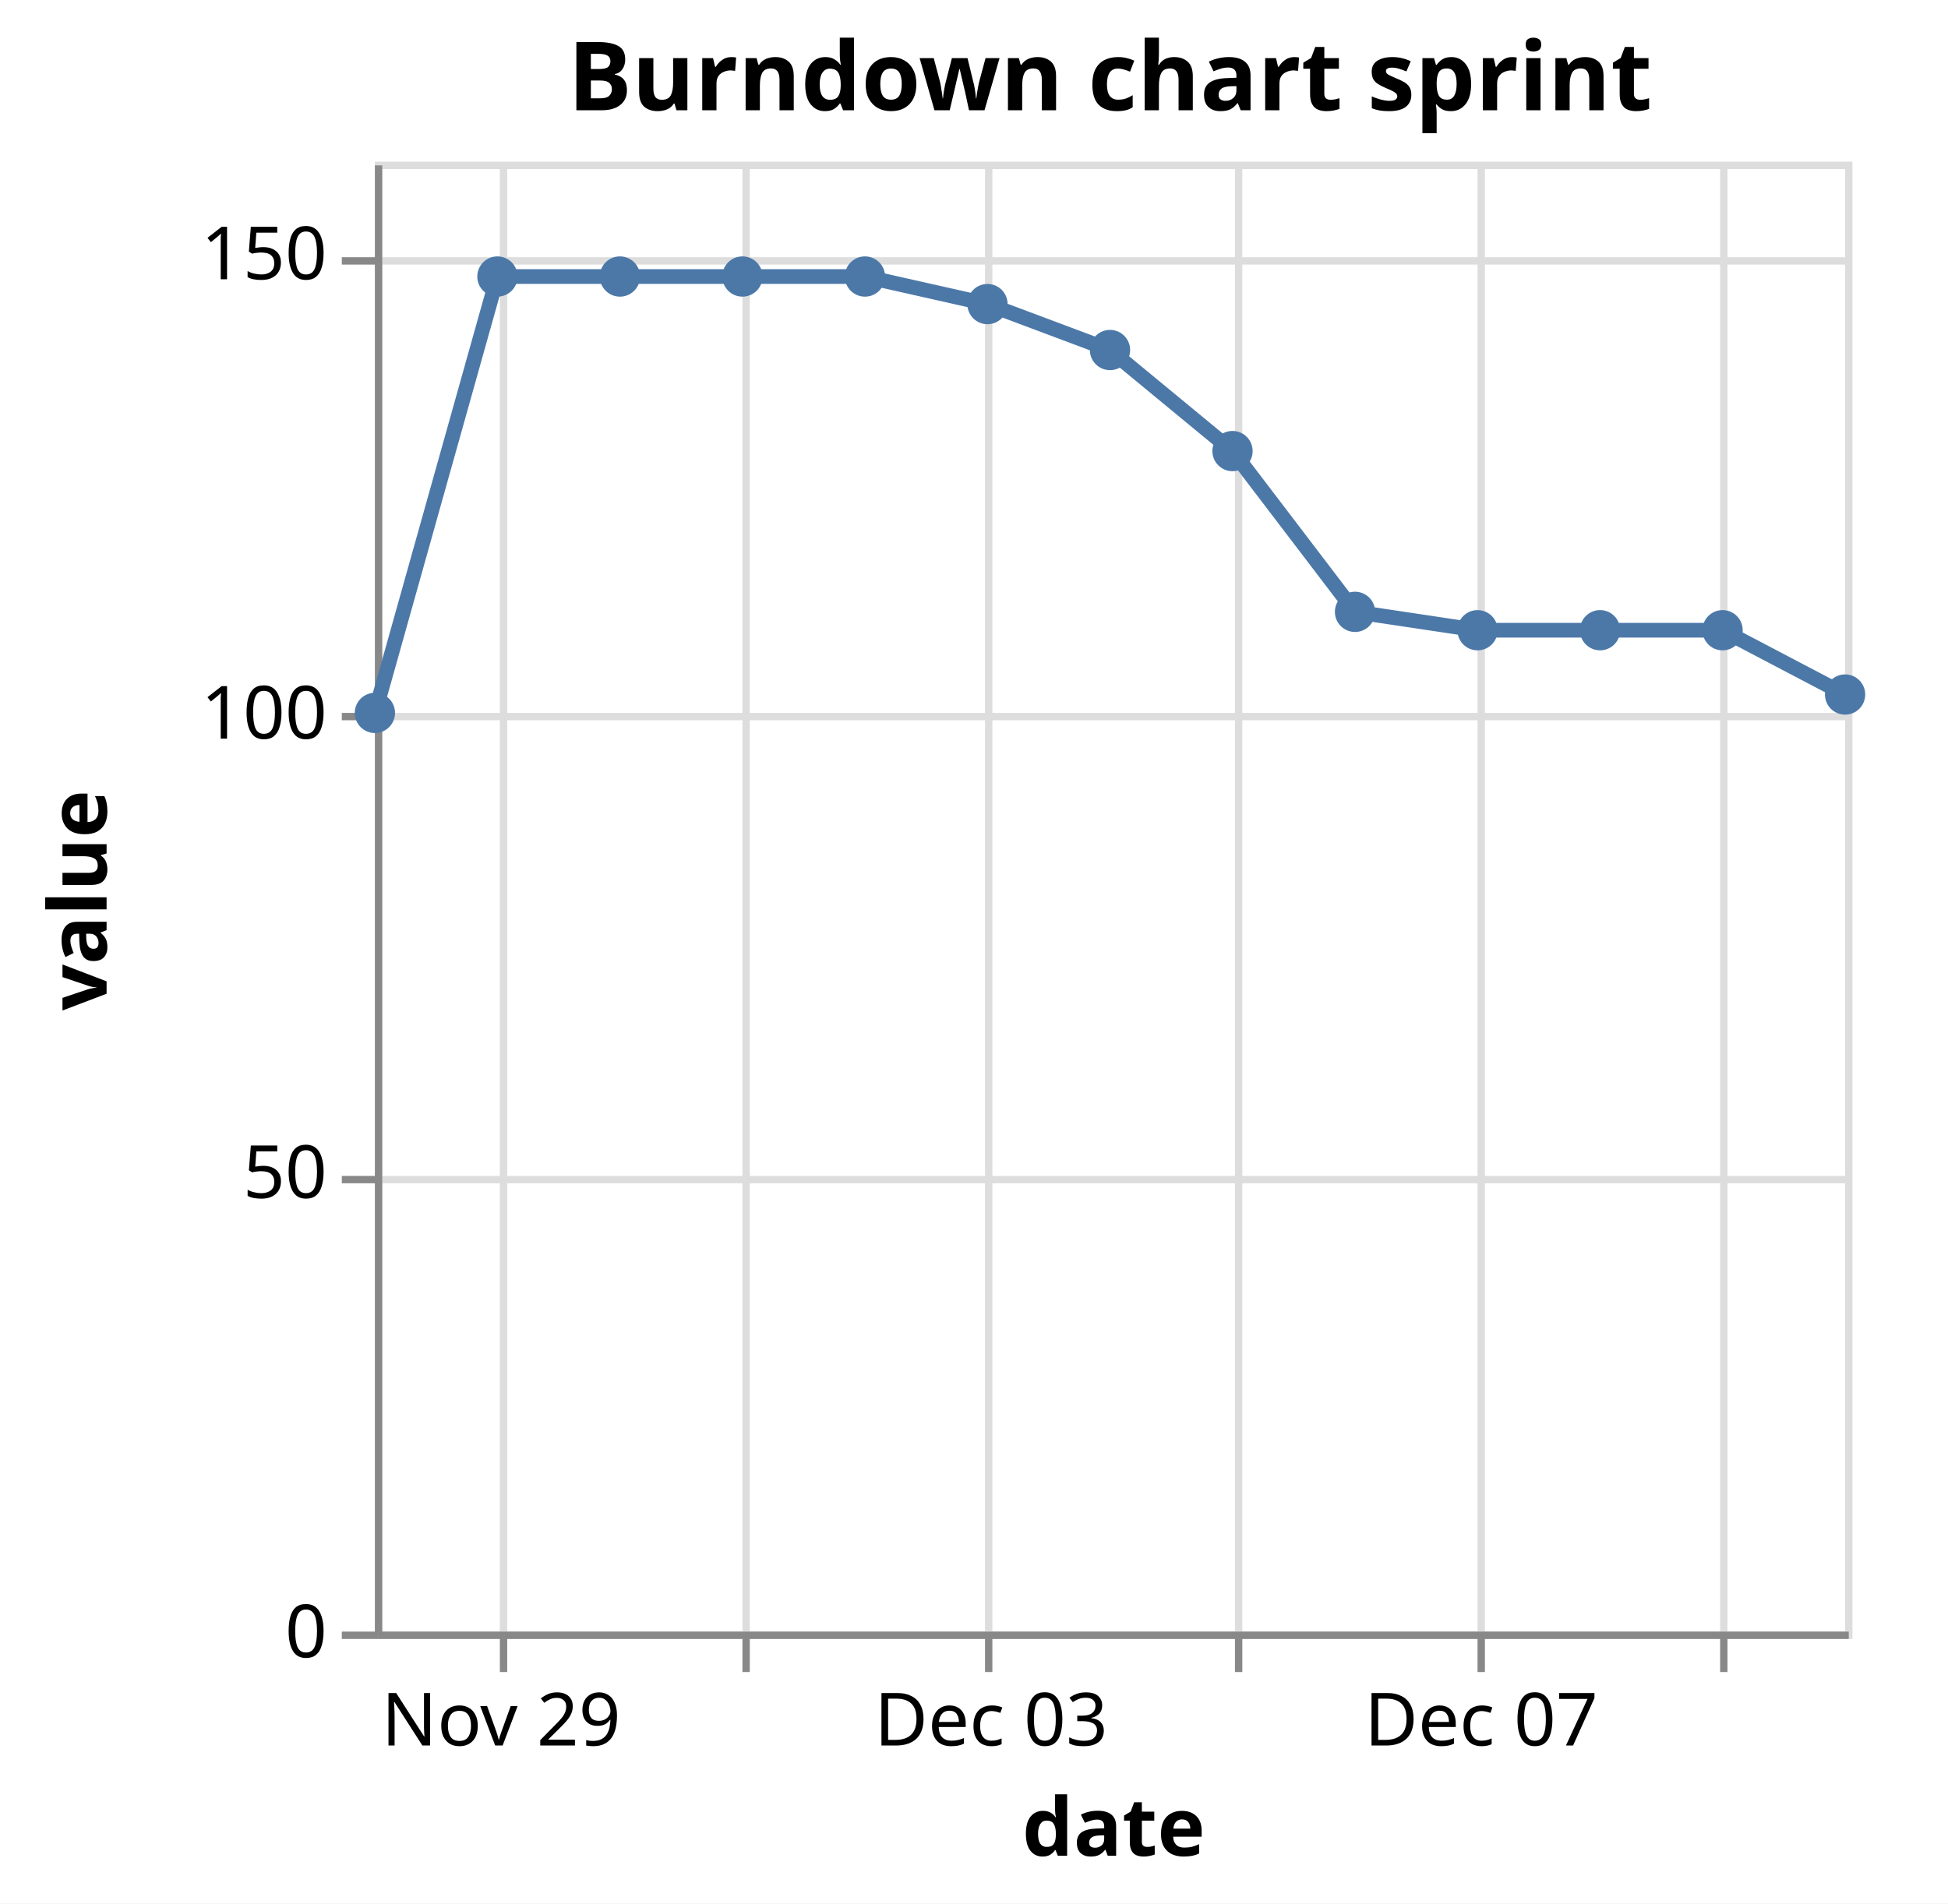
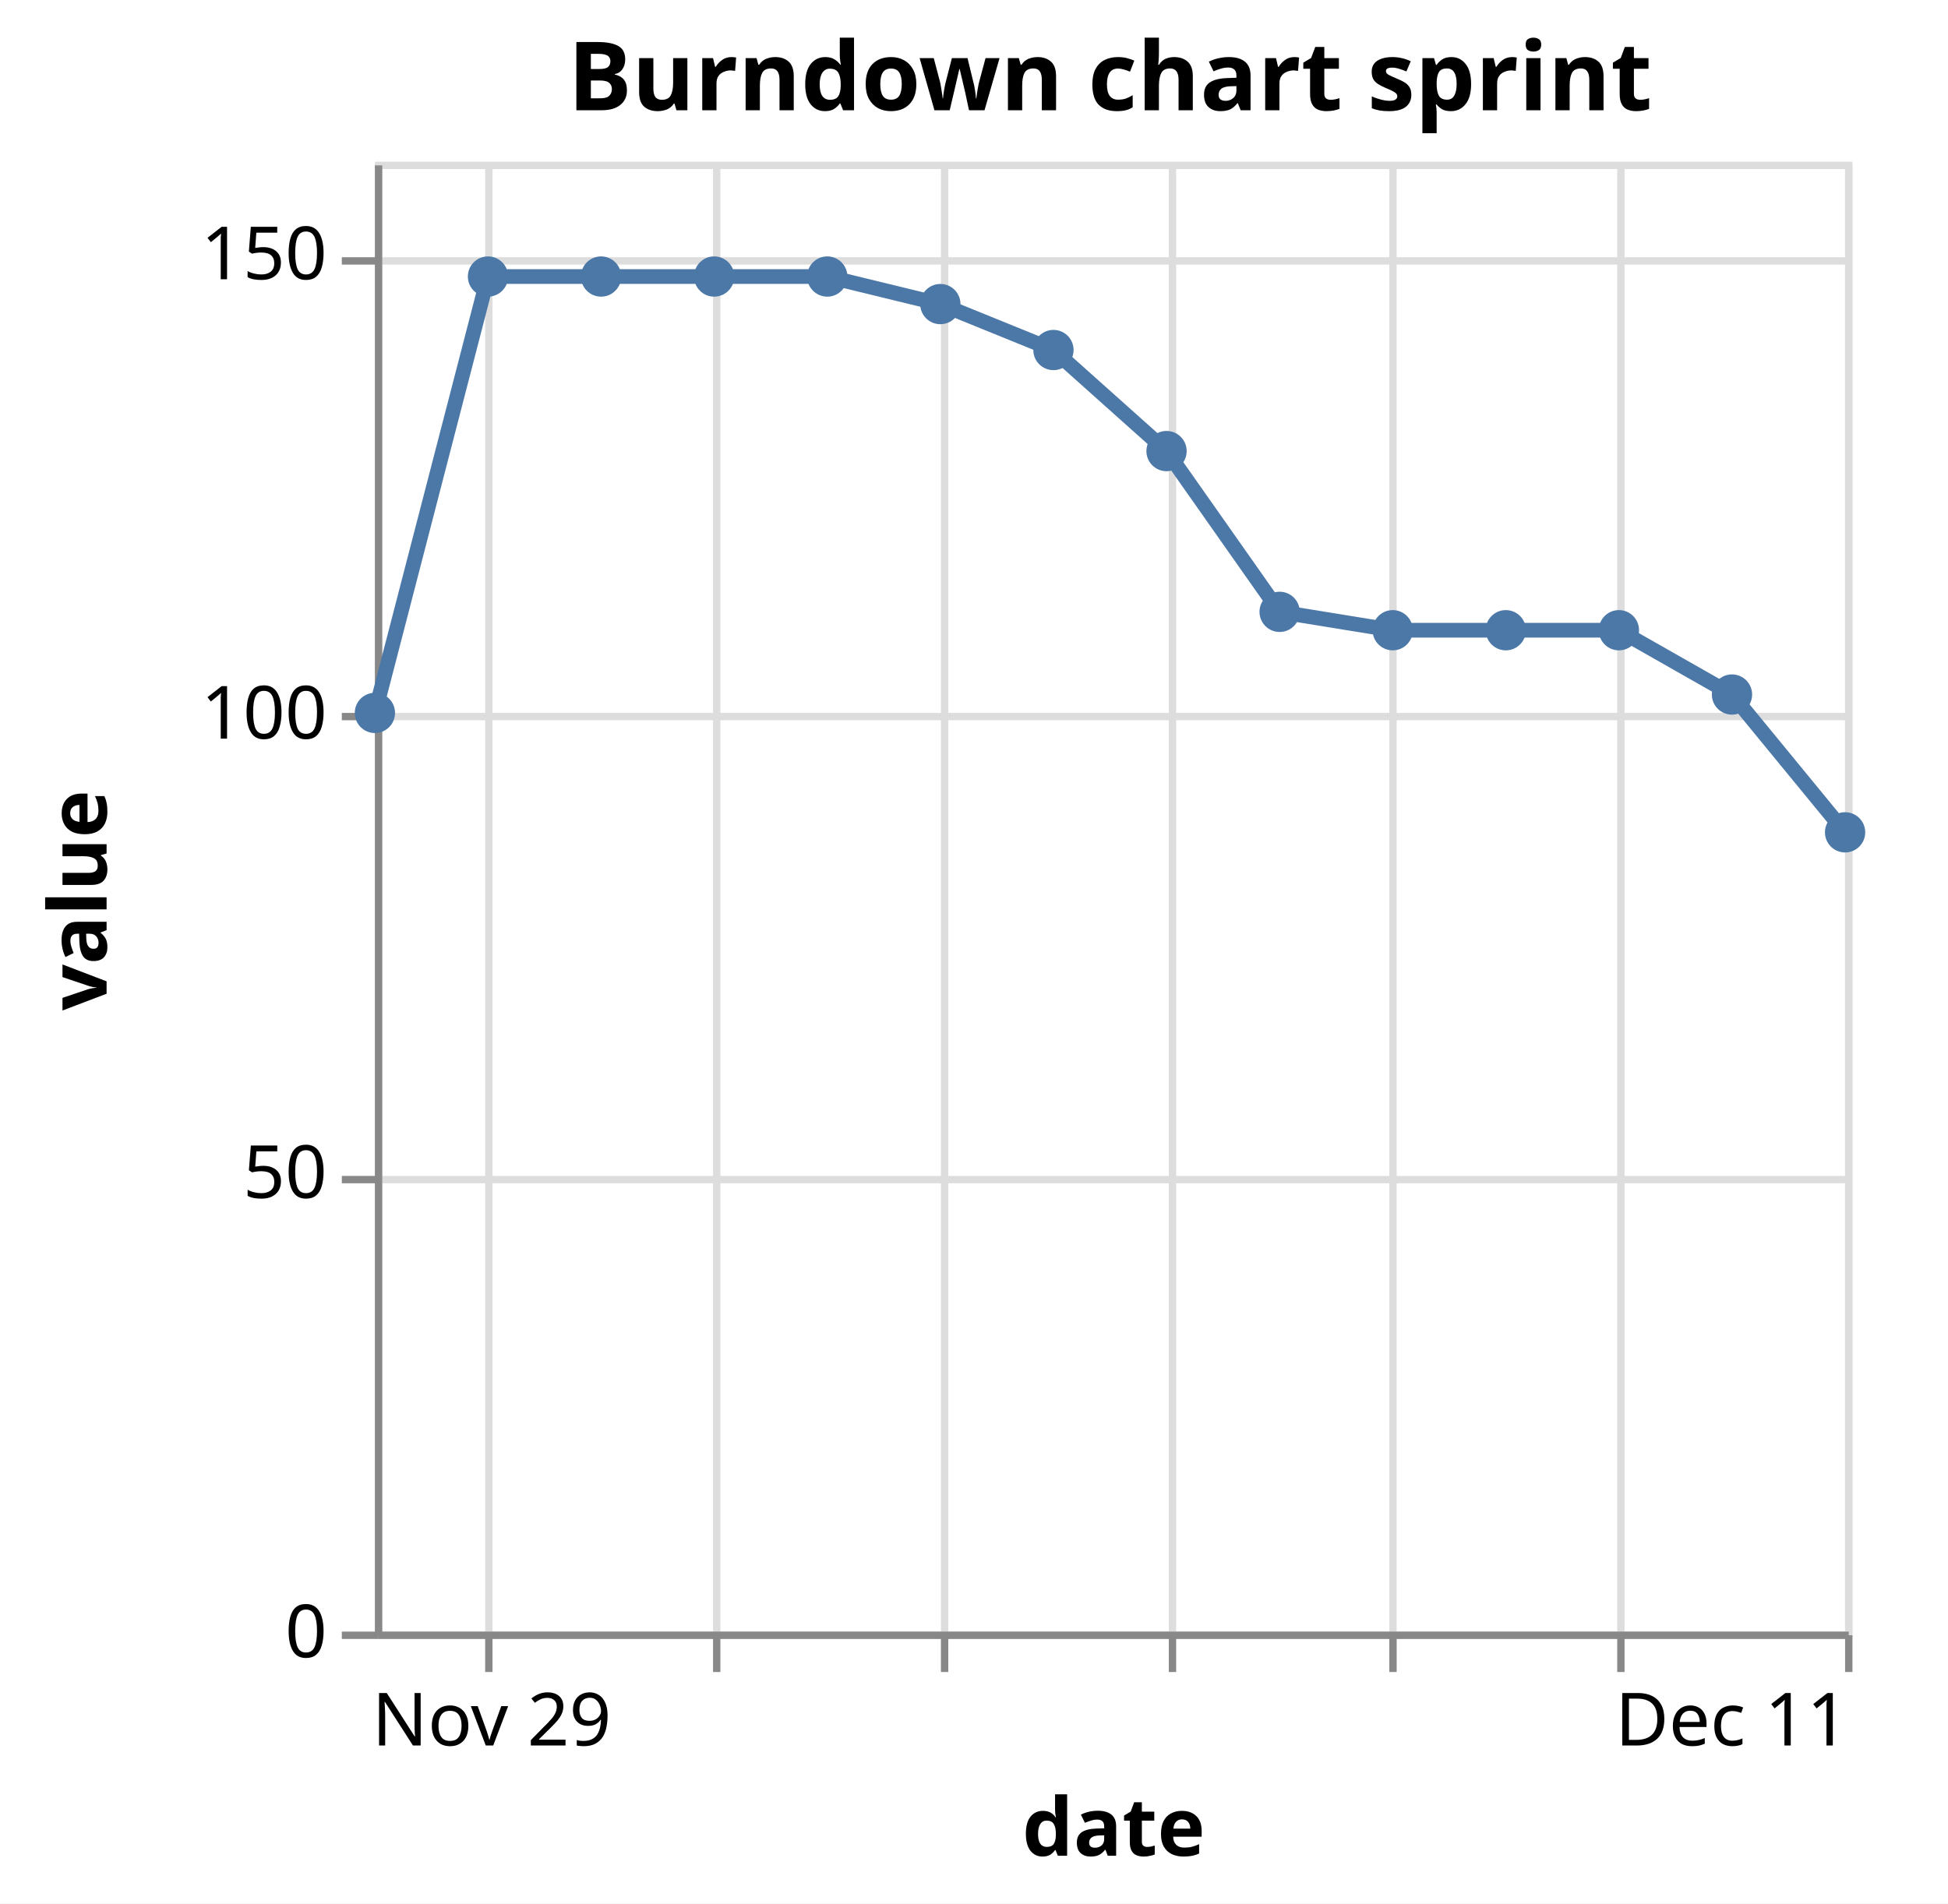
<svg xmlns="http://www.w3.org/2000/svg" version="1.1" class="marks" width="265" height="259" viewBox="0 0 265 259">
  <rect width="265" height="259" fill="white" />
  <g fill="none" stroke-miterlimit="10" transform="translate(51,22)">
    <g class="mark-group role-frame root" role="graphics-object" aria-roledescription="group mark container">
      <g transform="translate(0,0)">
        <path class="background" aria-hidden="true" d="M0.5,0.5h200v200h-200Z" stroke="#ddd" />
        <g>
          <g class="mark-group role-axis" aria-hidden="true">
            <g transform="translate(0.5,200.5)">
              <path class="background" aria-hidden="true" d="M0,0h0v0h0Z" pointer-events="none" />
              <g>
                <g class="mark-rule role-axis-grid" pointer-events="none">
-                   <line transform="translate(17,-200)" x2="0" y2="200" stroke="#ddd" stroke-width="1" opacity="1" />
-                   <line transform="translate(50,-200)" x2="0" y2="200" stroke="#ddd" stroke-width="1" opacity="1" />
-                   <line transform="translate(83,-200)" x2="0" y2="200" stroke="#ddd" stroke-width="1" opacity="1" />
-                   <line transform="translate(117,-200)" x2="0" y2="200" stroke="#ddd" stroke-width="1" opacity="1" />
-                   <line transform="translate(150,-200)" x2="0" y2="200" stroke="#ddd" stroke-width="1" opacity="1" />
-                   <line transform="translate(183,-200)" x2="0" y2="200" stroke="#ddd" stroke-width="1" opacity="1" />
+                   <line transform="translate(15,-200)" x2="0" y2="200" stroke="#ddd" stroke-width="1" opacity="1" />
+                   <line transform="translate(46,-200)" x2="0" y2="200" stroke="#ddd" stroke-width="1" opacity="1" />
+                   <line transform="translate(77,-200)" x2="0" y2="200" stroke="#ddd" stroke-width="1" opacity="1" />
+                   <line transform="translate(108,-200)" x2="0" y2="200" stroke="#ddd" stroke-width="1" opacity="1" />
+                   <line transform="translate(138,-200)" x2="0" y2="200" stroke="#ddd" stroke-width="1" opacity="1" />
+                   <line transform="translate(169,-200)" x2="0" y2="200" stroke="#ddd" stroke-width="1" opacity="1" />
+                   <line transform="translate(200,-200)" x2="0" y2="200" stroke="#ddd" stroke-width="1" opacity="1" />
                </g>
              </g>
              <path class="foreground" aria-hidden="true" d="" pointer-events="none" display="none" />
            </g>
          </g>
          <g class="mark-group role-axis" aria-hidden="true">
            <g transform="translate(0.5,0.5)">
              <path class="background" aria-hidden="true" d="M0,0h0v0h0Z" pointer-events="none" />
              <g>
                <g class="mark-rule role-axis-grid" pointer-events="none">
                  <line transform="translate(0,200)" x2="200" y2="0" stroke="#ddd" stroke-width="1" opacity="1" />
                  <line transform="translate(0,138)" x2="200" y2="0" stroke="#ddd" stroke-width="1" opacity="1" />
                  <line transform="translate(0,75)" x2="200" y2="0" stroke="#ddd" stroke-width="1" opacity="1" />
                  <line transform="translate(0,13)" x2="200" y2="0" stroke="#ddd" stroke-width="1" opacity="1" />
                </g>
              </g>
              <path class="foreground" aria-hidden="true" d="" pointer-events="none" display="none" />
            </g>
          </g>
-           <g class="mark-group role-axis" role="graphics-symbol" aria-roledescription="axis" aria-label="X-axis titled 'date' for a time scale with values from November 28 to December 10">
+           <g class="mark-group role-axis" role="graphics-symbol" aria-roledescription="axis" aria-label="X-axis titled 'date' for a time scale with values from November 28 to December 11">
            <g transform="translate(0.5,200.5)">
              <path class="background" aria-hidden="true" d="M0,0h0v0h0Z" pointer-events="none" />
              <g>
                <g class="mark-rule role-axis-tick" pointer-events="none">
-                   <line transform="translate(17,0)" x2="0" y2="5" stroke="#888" stroke-width="1" opacity="1" />
-                   <line transform="translate(50,0)" x2="0" y2="5" stroke="#888" stroke-width="1" opacity="1" />
-                   <line transform="translate(83,0)" x2="0" y2="5" stroke="#888" stroke-width="1" opacity="1" />
-                   <line transform="translate(117,0)" x2="0" y2="5" stroke="#888" stroke-width="1" opacity="1" />
-                   <line transform="translate(150,0)" x2="0" y2="5" stroke="#888" stroke-width="1" opacity="1" />
-                   <line transform="translate(183,0)" x2="0" y2="5" stroke="#888" stroke-width="1" opacity="1" />
+                   <line transform="translate(15,0)" x2="0" y2="5" stroke="#888" stroke-width="1" opacity="1" />
+                   <line transform="translate(46,0)" x2="0" y2="5" stroke="#888" stroke-width="1" opacity="1" />
+                   <line transform="translate(77,0)" x2="0" y2="5" stroke="#888" stroke-width="1" opacity="1" />
+                   <line transform="translate(108,0)" x2="0" y2="5" stroke="#888" stroke-width="1" opacity="1" />
+                   <line transform="translate(138,0)" x2="0" y2="5" stroke="#888" stroke-width="1" opacity="1" />
+                   <line transform="translate(169,0)" x2="0" y2="5" stroke="#888" stroke-width="1" opacity="1" />
+                   <line transform="translate(200,0)" x2="0" y2="5" stroke="#888" stroke-width="1" opacity="1" />
                </g>
                <g class="mark-text role-axis-label" pointer-events="none">
-                   <text text-anchor="middle" transform="translate(16.66667,15)" font-family="sans-serif" font-size="10px" fill="#000" opacity="1">Nov 29</text>
-                   <text text-anchor="middle" transform="translate(50,15)" font-family="sans-serif" font-size="10px" fill="#000" opacity="0">Dec 01</text>
-                   <text text-anchor="middle" transform="translate(83.33333,15)" font-family="sans-serif" font-size="10px" fill="#000" opacity="1">Dec 03</text>
-                   <text text-anchor="middle" transform="translate(116.6667,15)" font-family="sans-serif" font-size="10px" fill="#000" opacity="0">Dec 05</text>
-                   <text text-anchor="middle" transform="translate(150,15)" font-family="sans-serif" font-size="10px" fill="#000" opacity="1">Dec 07</text>
-                   <text text-anchor="middle" transform="translate(183.3333,15)" font-family="sans-serif" font-size="10px" fill="#000" opacity="0">Dec 09</text>
+                   <text text-anchor="middle" transform="translate(15.38462,15)" font-family="sans-serif" font-size="10px" fill="#000" opacity="1">Nov 29</text>
+                   <text text-anchor="middle" transform="translate(46.15385,15)" font-family="sans-serif" font-size="10px" fill="#000" opacity="0">Dec 01</text>
+                   <text text-anchor="middle" transform="translate(76.92308,15)" font-family="sans-serif" font-size="10px" fill="#000" opacity="0">Dec 03</text>
+                   <text text-anchor="middle" transform="translate(107.6923,15)" font-family="sans-serif" font-size="10px" fill="#000" opacity="0">Dec 05</text>
+                   <text text-anchor="middle" transform="translate(138.4615,15)" font-family="sans-serif" font-size="10px" fill="#000" opacity="0">Dec 07</text>
+                   <text text-anchor="middle" transform="translate(169.2308,15)" font-family="sans-serif" font-size="10px" fill="#000" opacity="0">Dec 09</text>
+                   <text text-anchor="end" transform="translate(200,15)" font-family="sans-serif" font-size="10px" fill="#000" opacity="1">Dec 11</text>
                </g>
                <g class="mark-rule role-axis-domain" pointer-events="none">
                  <line transform="translate(0,0)" x2="200" y2="0" stroke="#888" stroke-width="1" opacity="1" />
                </g>
                <g class="mark-text role-axis-title" pointer-events="none">
                  <text text-anchor="middle" transform="translate(100,30)" font-family="sans-serif" font-size="11px" font-weight="bold" fill="#000" opacity="1">date</text>
                </g>
              </g>
              <path class="foreground" aria-hidden="true" d="" pointer-events="none" display="none" />
            </g>
          </g>
          <g class="mark-group role-axis" role="graphics-symbol" aria-roledescription="axis" aria-label="Y-axis titled 'value' for a linear scale with values from 0 to 160">
            <g transform="translate(0.5,0.5)">
              <path class="background" aria-hidden="true" d="M0,0h0v0h0Z" pointer-events="none" />
              <g>
                <g class="mark-rule role-axis-tick" pointer-events="none">
                  <line transform="translate(0,200)" x2="-5" y2="0" stroke="#888" stroke-width="1" opacity="1" />
                  <line transform="translate(0,138)" x2="-5" y2="0" stroke="#888" stroke-width="1" opacity="1" />
                  <line transform="translate(0,75)" x2="-5" y2="0" stroke="#888" stroke-width="1" opacity="1" />
                  <line transform="translate(0,13)" x2="-5" y2="0" stroke="#888" stroke-width="1" opacity="1" />
                </g>
                <g class="mark-text role-axis-label" pointer-events="none">
                  <text text-anchor="end" transform="translate(-7,203)" font-family="sans-serif" font-size="10px" fill="#000" opacity="1">0</text>
                  <text text-anchor="end" transform="translate(-7,140.5)" font-family="sans-serif" font-size="10px" fill="#000" opacity="1">50</text>
                  <text text-anchor="end" transform="translate(-7,78)" font-family="sans-serif" font-size="10px" fill="#000" opacity="1">100</text>
                  <text text-anchor="end" transform="translate(-7,15.5)" font-family="sans-serif" font-size="10px" fill="#000" opacity="1">150</text>
                </g>
                <g class="mark-rule role-axis-domain" pointer-events="none">
                  <line transform="translate(0,200)" x2="0" y2="-200" stroke="#888" stroke-width="1" opacity="1" />
                </g>
                <g class="mark-text role-axis-title" pointer-events="none">
                  <text text-anchor="middle" transform="translate(-35,100) rotate(-90) translate(0,-2)" font-family="sans-serif" font-size="11px" font-weight="bold" fill="#000" opacity="1">value</text>
                </g>
              </g>
              <path class="foreground" aria-hidden="true" d="" pointer-events="none" display="none" />
            </g>
          </g>
          <g class="mark-line role-mark layer_0_layer_0_marks" role="graphics-object" aria-roledescription="line mark container">
-             <path aria-label="date: Nov 28; value: 100" role="graphics-symbol" aria-roledescription="line mark" d="M0,75L16.667,15.625L33.333,15.625L50,15.625L66.667,15.625L83.333,19.375L100,25.625L116.667,39.375L133.333,61.25L150,63.75L166.667,63.75L183.333,63.75L200,72.5" stroke="#4c78a8" stroke-width="2" />
+             <path aria-label="date: Nov 28; value: 100" role="graphics-symbol" aria-roledescription="line mark" d="M0,75L15.385,15.625L30.769,15.625L46.154,15.625L61.538,15.625L76.923,19.375L92.308,25.625L107.692,39.375L123.077,61.25L138.462,63.75L153.846,63.75L169.231,63.75L184.615,72.5L200,91.25" stroke="#4c78a8" stroke-width="2" />
          </g>
          <g class="mark-symbol role-mark layer_0_layer_1_marks" role="graphics-object" aria-roledescription="symbol mark container">
            <path aria-label="date: Nov 28; value: 100" role="graphics-symbol" aria-roledescription="point" transform="translate(0,75)" d="M2.739,0A2.739,2.739,0,1,1,-2.739,0A2.739,2.739,0,1,1,2.739,0" fill="#4c78a8" stroke-width="2" opacity="1" />
-             <path aria-label="date: Nov 29; value: 147.5" role="graphics-symbol" aria-roledescription="point" transform="translate(16.66667,15.625)" d="M2.739,0A2.739,2.739,0,1,1,-2.739,0A2.739,2.739,0,1,1,2.739,0" fill="#4c78a8" stroke-width="2" opacity="1" />
-             <path aria-label="date: Nov 30; value: 147.5" role="graphics-symbol" aria-roledescription="point" transform="translate(33.33333,15.625)" d="M2.739,0A2.739,2.739,0,1,1,-2.739,0A2.739,2.739,0,1,1,2.739,0" fill="#4c78a8" stroke-width="2" opacity="1" />
-             <path aria-label="date: Dec 01; value: 147.5" role="graphics-symbol" aria-roledescription="point" transform="translate(50,15.625)" d="M2.739,0A2.739,2.739,0,1,1,-2.739,0A2.739,2.739,0,1,1,2.739,0" fill="#4c78a8" stroke-width="2" opacity="1" />
-             <path aria-label="date: Dec 02; value: 147.5" role="graphics-symbol" aria-roledescription="point" transform="translate(66.66667,15.625)" d="M2.739,0A2.739,2.739,0,1,1,-2.739,0A2.739,2.739,0,1,1,2.739,0" fill="#4c78a8" stroke-width="2" opacity="1" />
-             <path aria-label="date: Dec 03; value: 144.5" role="graphics-symbol" aria-roledescription="point" transform="translate(83.33333,19.375)" d="M2.739,0A2.739,2.739,0,1,1,-2.739,0A2.739,2.739,0,1,1,2.739,0" fill="#4c78a8" stroke-width="2" opacity="1" />
-             <path aria-label="date: Dec 04; value: 139.5" role="graphics-symbol" aria-roledescription="point" transform="translate(100,25.625)" d="M2.739,0A2.739,2.739,0,1,1,-2.739,0A2.739,2.739,0,1,1,2.739,0" fill="#4c78a8" stroke-width="2" opacity="1" />
-             <path aria-label="date: Dec 05; value: 128.5" role="graphics-symbol" aria-roledescription="point" transform="translate(116.6667,39.375)" d="M2.739,0A2.739,2.739,0,1,1,-2.739,0A2.739,2.739,0,1,1,2.739,0" fill="#4c78a8" stroke-width="2" opacity="1" />
-             <path aria-label="date: Dec 06; value: 111" role="graphics-symbol" aria-roledescription="point" transform="translate(133.3333,61.25)" d="M2.739,0A2.739,2.739,0,1,1,-2.739,0A2.739,2.739,0,1,1,2.739,0" fill="#4c78a8" stroke-width="2" opacity="1" />
-             <path aria-label="date: Dec 07; value: 109" role="graphics-symbol" aria-roledescription="point" transform="translate(150,63.75)" d="M2.739,0A2.739,2.739,0,1,1,-2.739,0A2.739,2.739,0,1,1,2.739,0" fill="#4c78a8" stroke-width="2" opacity="1" />
-             <path aria-label="date: Dec 08; value: 109" role="graphics-symbol" aria-roledescription="point" transform="translate(166.6667,63.75)" d="M2.739,0A2.739,2.739,0,1,1,-2.739,0A2.739,2.739,0,1,1,2.739,0" fill="#4c78a8" stroke-width="2" opacity="1" />
-             <path aria-label="date: Dec 09; value: 109" role="graphics-symbol" aria-roledescription="point" transform="translate(183.3333,63.75)" d="M2.739,0A2.739,2.739,0,1,1,-2.739,0A2.739,2.739,0,1,1,2.739,0" fill="#4c78a8" stroke-width="2" opacity="1" />
-             <path aria-label="date: Dec 10; value: 102" role="graphics-symbol" aria-roledescription="point" transform="translate(200,72.5)" d="M2.739,0A2.739,2.739,0,1,1,-2.739,0A2.739,2.739,0,1,1,2.739,0" fill="#4c78a8" stroke-width="2" opacity="1" />
+             <path aria-label="date: Nov 29; value: 147.5" role="graphics-symbol" aria-roledescription="point" transform="translate(15.38462,15.625)" d="M2.739,0A2.739,2.739,0,1,1,-2.739,0A2.739,2.739,0,1,1,2.739,0" fill="#4c78a8" stroke-width="2" opacity="1" />
+             <path aria-label="date: Nov 30; value: 147.5" role="graphics-symbol" aria-roledescription="point" transform="translate(30.76923,15.625)" d="M2.739,0A2.739,2.739,0,1,1,-2.739,0A2.739,2.739,0,1,1,2.739,0" fill="#4c78a8" stroke-width="2" opacity="1" />
+             <path aria-label="date: Dec 01; value: 147.5" role="graphics-symbol" aria-roledescription="point" transform="translate(46.15385,15.625)" d="M2.739,0A2.739,2.739,0,1,1,-2.739,0A2.739,2.739,0,1,1,2.739,0" fill="#4c78a8" stroke-width="2" opacity="1" />
+             <path aria-label="date: Dec 02; value: 147.5" role="graphics-symbol" aria-roledescription="point" transform="translate(61.53846,15.625)" d="M2.739,0A2.739,2.739,0,1,1,-2.739,0A2.739,2.739,0,1,1,2.739,0" fill="#4c78a8" stroke-width="2" opacity="1" />
+             <path aria-label="date: Dec 03; value: 144.5" role="graphics-symbol" aria-roledescription="point" transform="translate(76.92308,19.375)" d="M2.739,0A2.739,2.739,0,1,1,-2.739,0A2.739,2.739,0,1,1,2.739,0" fill="#4c78a8" stroke-width="2" opacity="1" />
+             <path aria-label="date: Dec 04; value: 139.5" role="graphics-symbol" aria-roledescription="point" transform="translate(92.30769,25.625)" d="M2.739,0A2.739,2.739,0,1,1,-2.739,0A2.739,2.739,0,1,1,2.739,0" fill="#4c78a8" stroke-width="2" opacity="1" />
+             <path aria-label="date: Dec 05; value: 128.5" role="graphics-symbol" aria-roledescription="point" transform="translate(107.6923,39.375)" d="M2.739,0A2.739,2.739,0,1,1,-2.739,0A2.739,2.739,0,1,1,2.739,0" fill="#4c78a8" stroke-width="2" opacity="1" />
+             <path aria-label="date: Dec 06; value: 111" role="graphics-symbol" aria-roledescription="point" transform="translate(123.0769,61.25)" d="M2.739,0A2.739,2.739,0,1,1,-2.739,0A2.739,2.739,0,1,1,2.739,0" fill="#4c78a8" stroke-width="2" opacity="1" />
+             <path aria-label="date: Dec 07; value: 109" role="graphics-symbol" aria-roledescription="point" transform="translate(138.4615,63.75)" d="M2.739,0A2.739,2.739,0,1,1,-2.739,0A2.739,2.739,0,1,1,2.739,0" fill="#4c78a8" stroke-width="2" opacity="1" />
+             <path aria-label="date: Dec 08; value: 109" role="graphics-symbol" aria-roledescription="point" transform="translate(153.8462,63.75)" d="M2.739,0A2.739,2.739,0,1,1,-2.739,0A2.739,2.739,0,1,1,2.739,0" fill="#4c78a8" stroke-width="2" opacity="1" />
+             <path aria-label="date: Dec 09; value: 109" role="graphics-symbol" aria-roledescription="point" transform="translate(169.2308,63.75)" d="M2.739,0A2.739,2.739,0,1,1,-2.739,0A2.739,2.739,0,1,1,2.739,0" fill="#4c78a8" stroke-width="2" opacity="1" />
+             <path aria-label="date: Dec 10; value: 102" role="graphics-symbol" aria-roledescription="point" transform="translate(184.6154,72.5)" d="M2.739,0A2.739,2.739,0,1,1,-2.739,0A2.739,2.739,0,1,1,2.739,0" fill="#4c78a8" stroke-width="2" opacity="1" />
+             <path aria-label="date: Dec 11; value: 87" role="graphics-symbol" aria-roledescription="point" transform="translate(200,91.25)" d="M2.739,0A2.739,2.739,0,1,1,-2.739,0A2.739,2.739,0,1,1,2.739,0" fill="#4c78a8" stroke-width="2" opacity="1" />
          </g>
          <g class="mark-group role-title">
            <g transform="translate(100,-17)">
              <path class="background" aria-hidden="true" d="M0,0h0v0h0Z" pointer-events="none" />
              <g>
                <g class="mark-text role-title-text" role="graphics-symbol" aria-roledescription="title" aria-label="Title text 'Burndown chart sprint'" pointer-events="none">
                  <text text-anchor="middle" transform="translate(0,10)" font-family="sans-serif" font-size="13px" font-weight="bold" fill="#000" opacity="1">Burndown chart sprint</text>
                </g>
              </g>
              <path class="foreground" aria-hidden="true" d="" pointer-events="none" display="none" />
            </g>
          </g>
        </g>
        <path class="foreground" aria-hidden="true" d="" display="none" />
      </g>
    </g>
  </g>
</svg>
